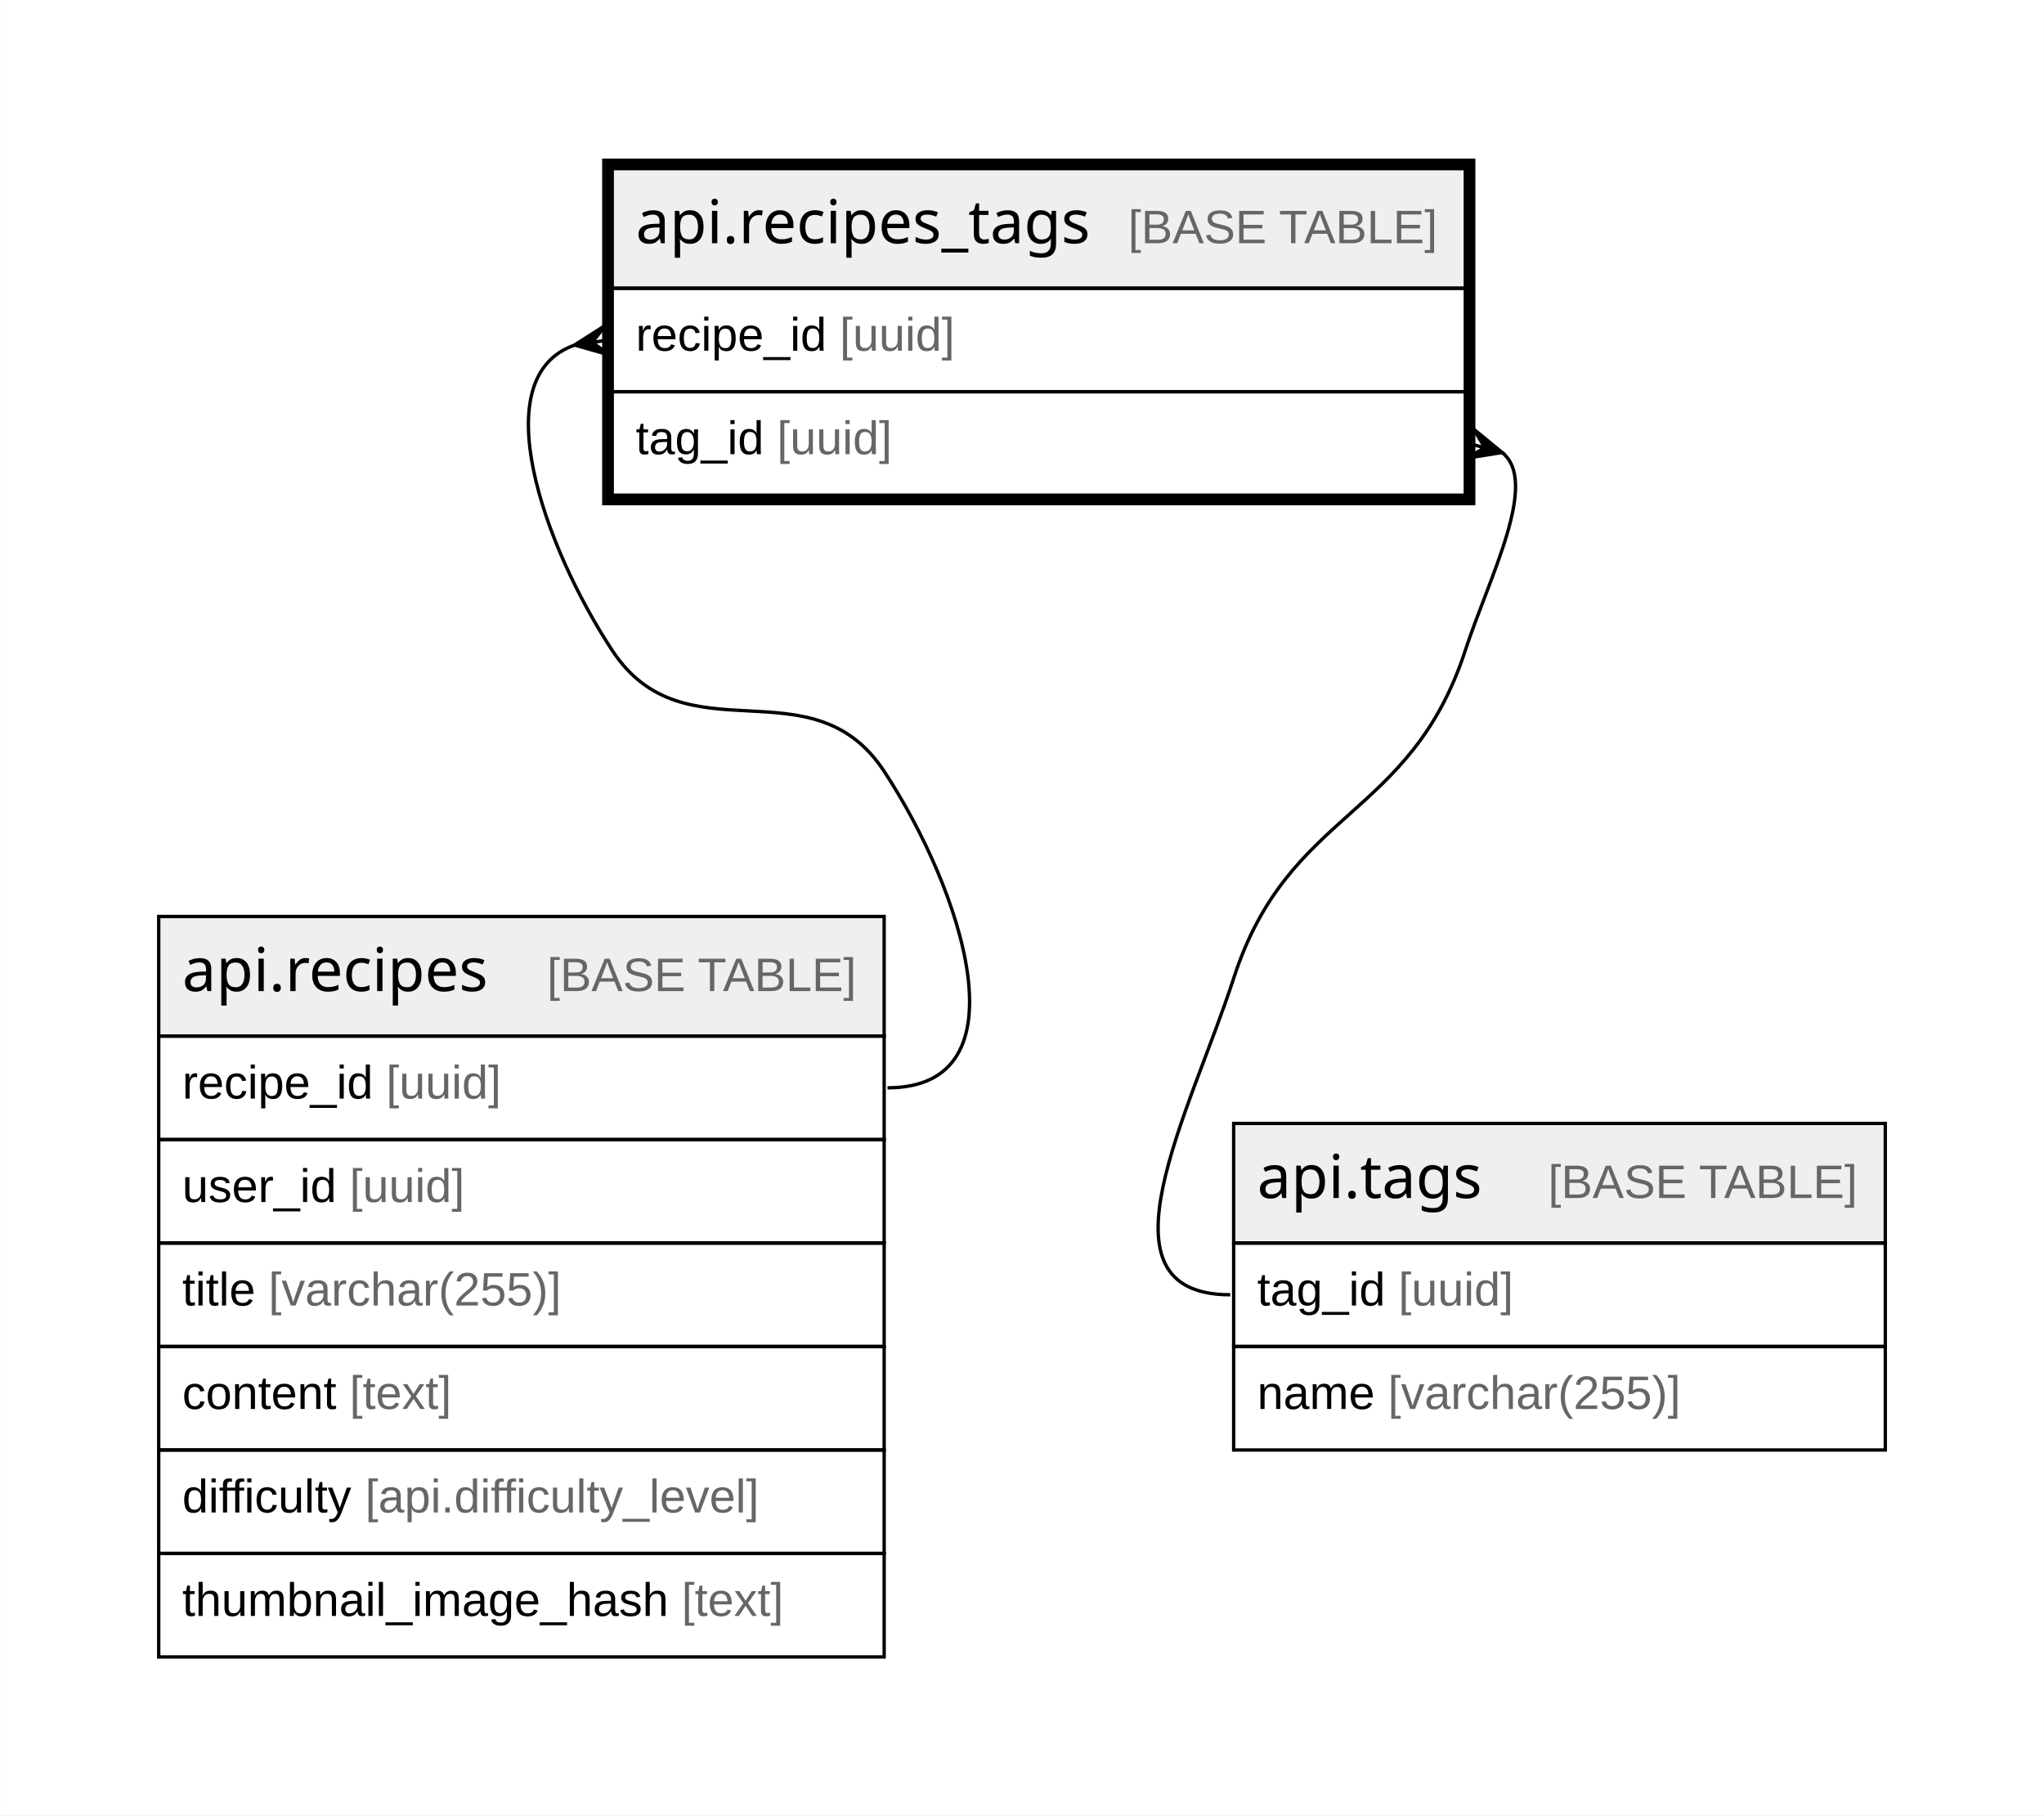
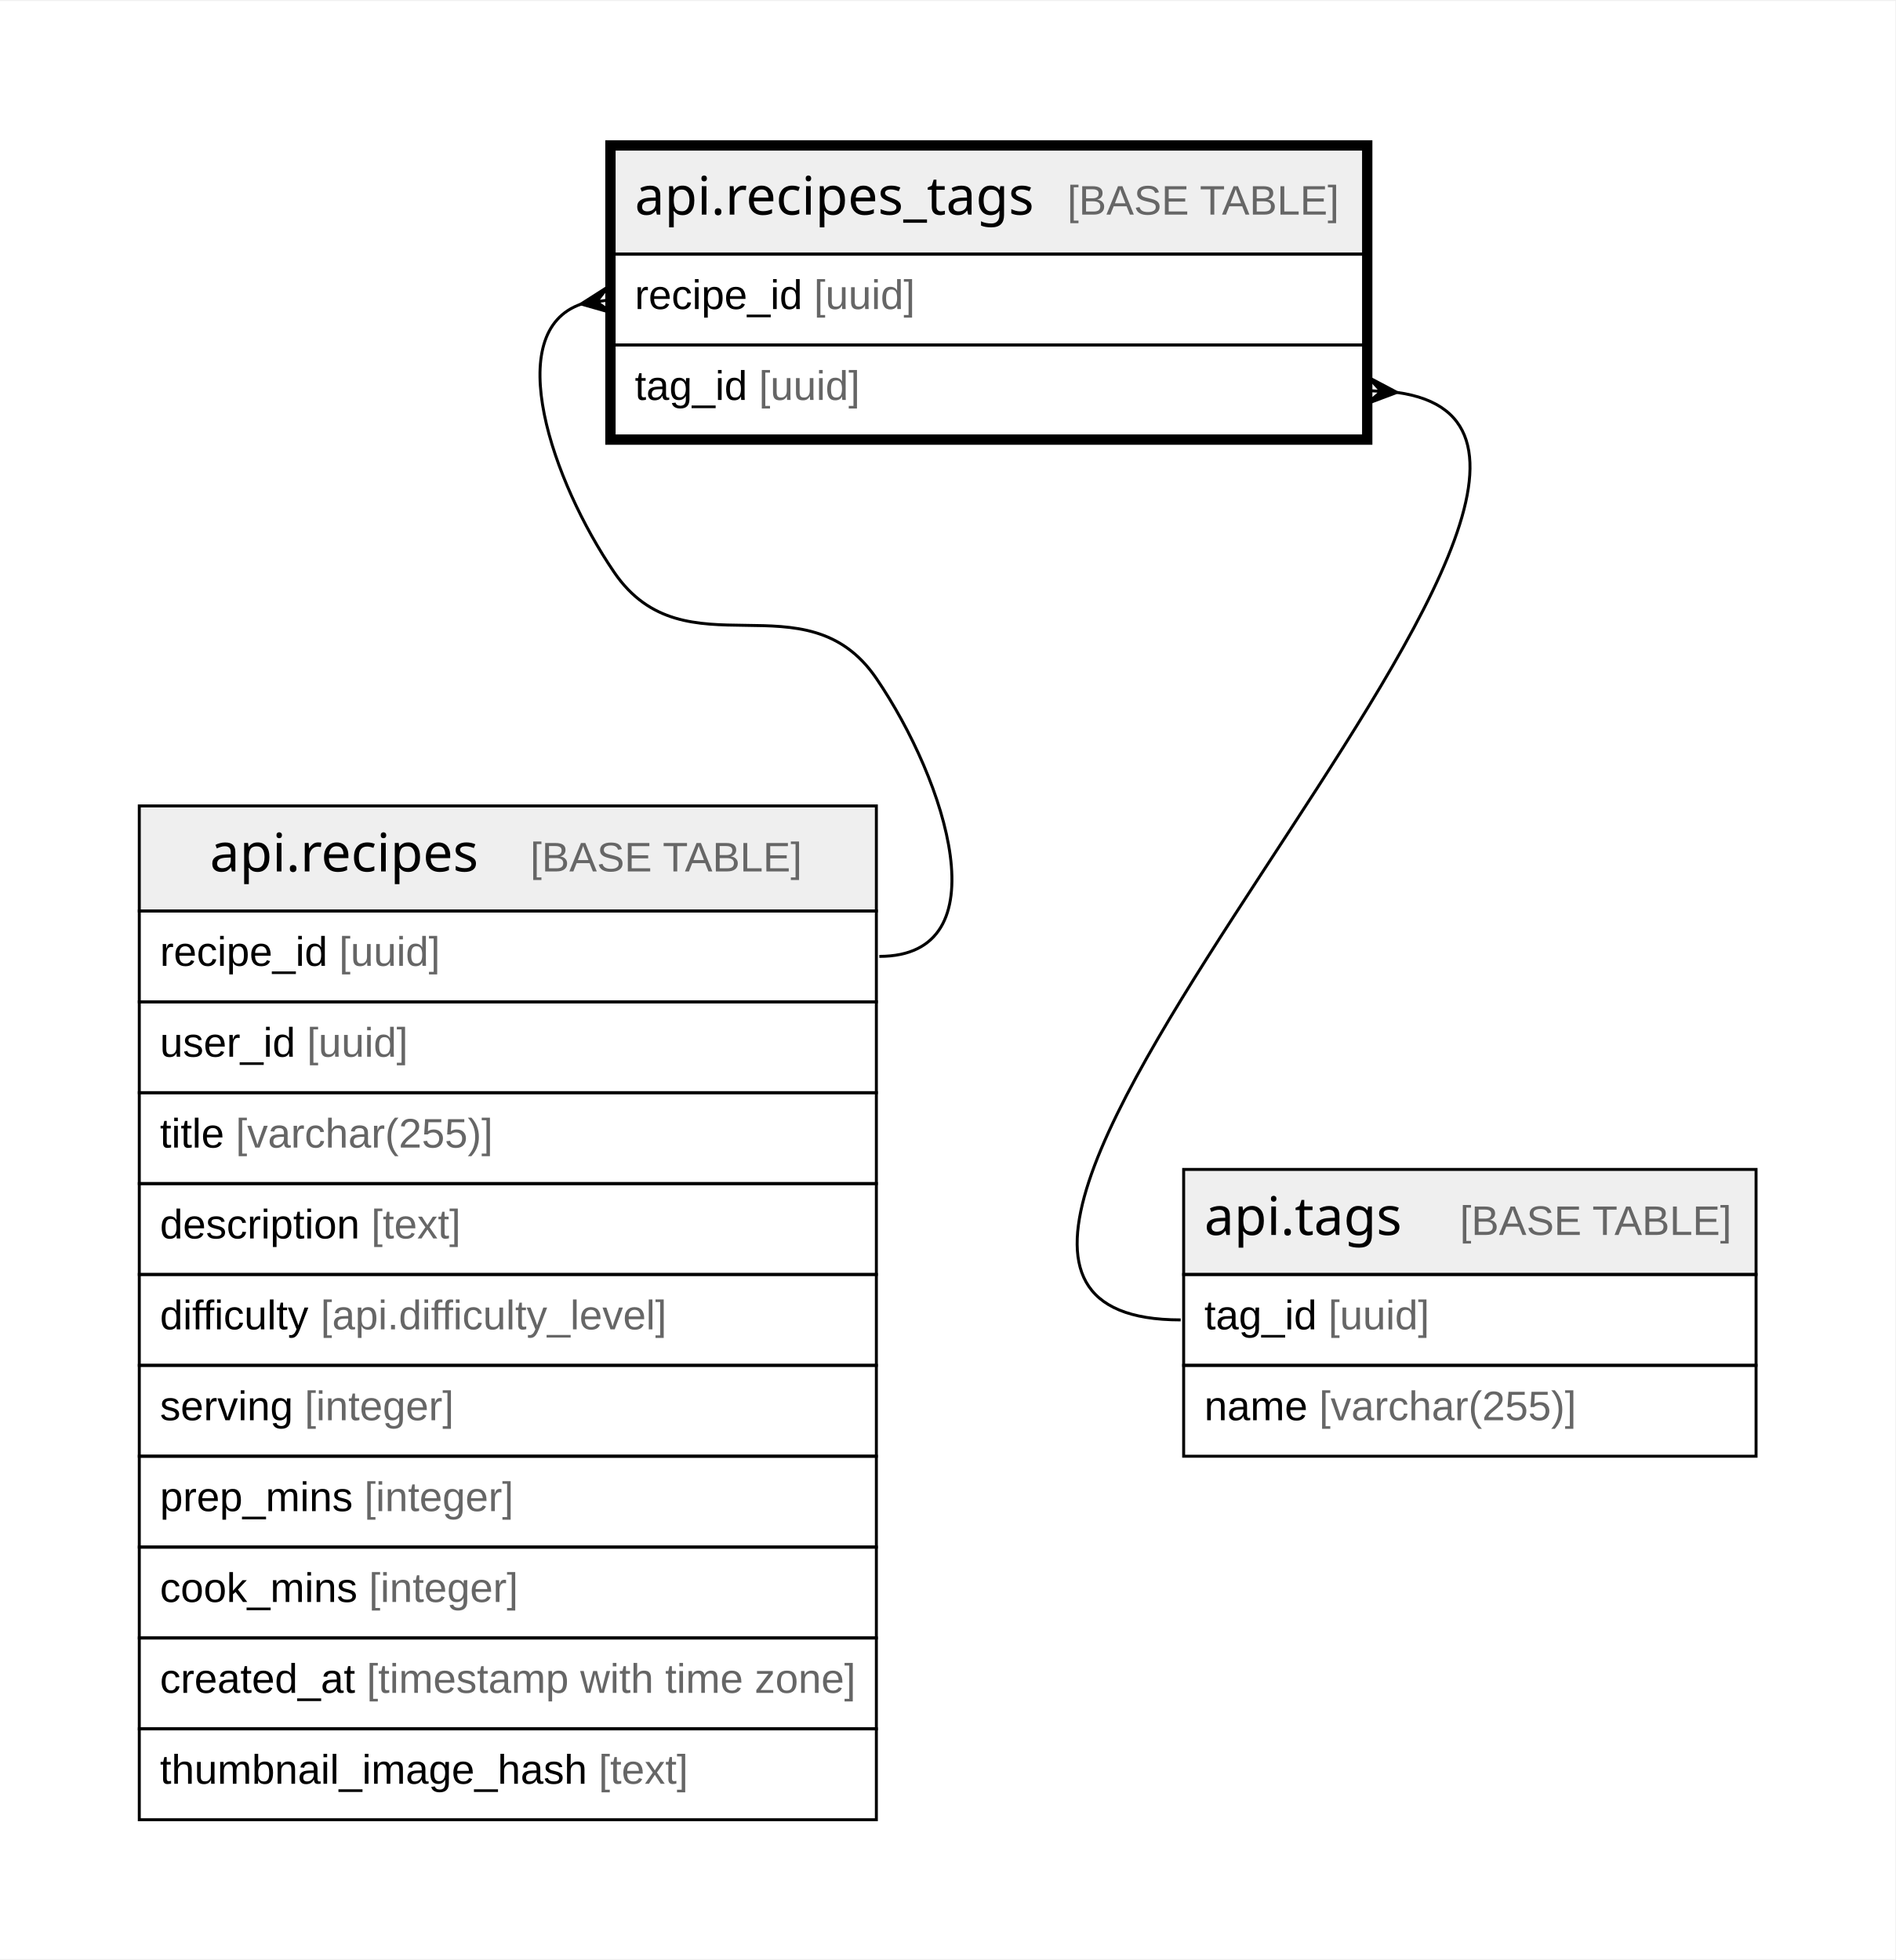
- <svg xmlns="http://www.w3.org/2000/svg" width="608pt" height="540pt" viewBox="0.00 0.00 608.36 540.40">
-   <g id="graph0" class="graph" transform="scale(1 1) rotate(0) translate(4 536.4)">
-     <polygon fill="white" stroke="none" points="-4,4 -4,-536.4 604.36,-536.4 604.36,4 -4,4" />
+ <svg xmlns="http://www.w3.org/2000/svg" width="642pt" height="664pt" viewBox="0.00 0.00 642.27 663.60">
+   <g id="graph0" class="graph" transform="scale(1 1) rotate(0) translate(4 659.6)">
+     <polygon fill="white" stroke="none" points="-4,4 -4,-659.6 638.27,-659.6 638.27,4 -4,4" />
    <g id="node1" class="node">
-       <polygon fill="#efefef" stroke="none" points="178.2,-450.6 178.2,-486.2 432.14,-486.2 432.14,-450.6 178.2,-450.6" />
-       <polygon fill="none" stroke="black" points="178.2,-450.6 178.2,-486.2 432.14,-486.2 432.14,-450.6 178.2,-450.6" />
-       <text text-anchor="start" x="185.2" y="-464" font-family="Arial Bold" font-size="18.00">api.recipes_tags</text>
-       <text text-anchor="start" x="300.66" y="-464" font-family="Arial" font-size="14.00">    </text>
-       <text text-anchor="start" x="331.77" y="-464" font-family="Arial" font-size="14.00" fill="#666666">[BASE TABLE]</text>
-       <polygon fill="none" stroke="black" points="178.2,-419.8 178.2,-450.6 432.14,-450.6 432.14,-419.8 178.2,-419.8" />
-       <text text-anchor="start" x="185.2" y="-432" font-family="Arial" font-size="14.00">recipe_id </text>
-       <text text-anchor="start" x="245.91" y="-432" font-family="Arial" font-size="14.00" fill="#666666">[uuid]</text>
-       <polygon fill="none" stroke="black" points="178.2,-389 178.2,-419.8 432.14,-419.8 432.14,-389 178.2,-389" />
-       <text text-anchor="start" x="185.2" y="-401.2" font-family="Arial" font-size="14.00">tag_id </text>
-       <text text-anchor="start" x="227.24" y="-401.2" font-family="Arial" font-size="14.00" fill="#666666">[uuid]</text>
-       <polygon fill="none" stroke="black" stroke-width="3" points="176.7,-387.5 176.7,-487.7 433.64,-487.7 433.64,-387.5 176.7,-387.5" />
+       <polygon fill="#efefef" stroke="none" points="204.11,-573.8 204.11,-609.4 458.06,-609.4 458.06,-573.8 204.11,-573.8" />
+       <polygon fill="none" stroke="black" points="204.11,-573.8 204.11,-609.4 458.06,-609.4 458.06,-573.8 204.11,-573.8" />
+       <text text-anchor="start" x="211.11" y="-587.2" font-family="Arial Bold" font-size="18.00">api.recipes_tags</text>
+       <text text-anchor="start" x="326.57" y="-587.2" font-family="Arial" font-size="14.00">    </text>
+       <text text-anchor="start" x="357.68" y="-587.2" font-family="Arial" font-size="14.00" fill="#666666">[BASE TABLE]</text>
+       <polygon fill="none" stroke="black" points="204.11,-543 204.11,-573.8 458.06,-573.8 458.06,-543 204.11,-543" />
+       <text text-anchor="start" x="211.11" y="-555.2" font-family="Arial" font-size="14.00">recipe_id </text>
+       <text text-anchor="start" x="271.82" y="-555.2" font-family="Arial" font-size="14.00" fill="#666666">[uuid]</text>
+       <polygon fill="none" stroke="black" points="204.11,-512.2 204.11,-543 458.06,-543 458.06,-512.2 204.11,-512.2" />
+       <text text-anchor="start" x="211.11" y="-524.4" font-family="Arial" font-size="14.00">tag_id </text>
+       <text text-anchor="start" x="253.15" y="-524.4" font-family="Arial" font-size="14.00" fill="#666666">[uuid]</text>
+       <polygon fill="none" stroke="black" stroke-width="3" points="202.61,-510.7 202.61,-610.9 459.56,-610.9 459.56,-510.7 202.61,-510.7" />
    </g>
    <g id="node2" class="node">
-       <polygon fill="#efefef" stroke="none" points="43.2,-228 43.2,-263.6 259.15,-263.6 259.15,-228 43.2,-228" />
-       <polygon fill="none" stroke="black" points="43.2,-228 43.2,-263.6 259.15,-263.6 259.15,-228 43.2,-228" />
-       <text text-anchor="start" x="50.2" y="-241.4" font-family="Arial Bold" font-size="18.00">api.recipes</text>
-       <text text-anchor="start" x="127.66" y="-241.4" font-family="Arial" font-size="14.00">    </text>
-       <text text-anchor="start" x="158.78" y="-241.4" font-family="Arial" font-size="14.00" fill="#666666">[BASE TABLE]</text>
-       <polygon fill="none" stroke="black" points="43.2,-197.2 43.2,-228 259.15,-228 259.15,-197.2 43.2,-197.2" />
-       <text text-anchor="start" x="50.2" y="-209.4" font-family="Arial" font-size="14.00">recipe_id </text>
-       <text text-anchor="start" x="110.9" y="-209.4" font-family="Arial" font-size="14.00" fill="#666666">[uuid]</text>
-       <polygon fill="none" stroke="black" points="43.2,-166.4 43.2,-197.2 259.15,-197.2 259.15,-166.4 43.2,-166.4" />
-       <text text-anchor="start" x="50.2" y="-178.6" font-family="Arial" font-size="14.00">user_id </text>
-       <text text-anchor="start" x="100.01" y="-178.6" font-family="Arial" font-size="14.00" fill="#666666">[uuid]</text>
-       <polygon fill="none" stroke="black" points="43.2,-135.6 43.2,-166.4 259.15,-166.4 259.15,-135.6 43.2,-135.6" />
-       <text text-anchor="start" x="50.2" y="-147.8" font-family="Arial" font-size="14.00">title </text>
-       <text text-anchor="start" x="75.88" y="-147.8" font-family="Arial" font-size="14.00" fill="#666666">[varchar(255)]</text>
-       <polygon fill="none" stroke="black" points="43.2,-104.8 43.2,-135.6 259.15,-135.6 259.15,-104.8 43.2,-104.8" />
-       <text text-anchor="start" x="50.2" y="-117" font-family="Arial" font-size="14.00">content </text>
-       <text text-anchor="start" x="100.01" y="-117" font-family="Arial" font-size="14.00" fill="#666666">[text]</text>
-       <polygon fill="none" stroke="black" points="43.2,-74 43.2,-104.8 259.15,-104.8 259.15,-74 43.2,-74" />
-       <text text-anchor="start" x="50.2" y="-86.2" font-family="Arial" font-size="14.00">difficulty </text>
-       <text text-anchor="start" x="104.66" y="-86.2" font-family="Arial" font-size="14.00" fill="#666666">[api.difficulty_level]</text>
-       <polygon fill="none" stroke="black" points="43.2,-43.2 43.2,-74 259.15,-74 259.15,-43.2 43.2,-43.2" />
+       <polygon fill="#efefef" stroke="none" points="43.2,-351.2 43.2,-386.8 292.97,-386.8 292.97,-351.2 43.2,-351.2" />
+       <polygon fill="none" stroke="black" points="43.2,-351.2 43.2,-386.8 292.97,-386.8 292.97,-351.2 43.2,-351.2" />
+       <text text-anchor="start" x="67.11" y="-364.6" font-family="Arial Bold" font-size="18.00">api.recipes</text>
+       <text text-anchor="start" x="144.57" y="-364.6" font-family="Arial" font-size="14.00">    </text>
+       <text text-anchor="start" x="175.69" y="-364.6" font-family="Arial" font-size="14.00" fill="#666666">[BASE TABLE]</text>
+       <polygon fill="none" stroke="black" points="43.2,-320.4 43.2,-351.2 292.97,-351.2 292.97,-320.4 43.2,-320.4" />
+       <text text-anchor="start" x="50.2" y="-332.6" font-family="Arial" font-size="14.00">recipe_id </text>
+       <text text-anchor="start" x="110.9" y="-332.6" font-family="Arial" font-size="14.00" fill="#666666">[uuid]</text>
+       <polygon fill="none" stroke="black" points="43.2,-289.6 43.2,-320.4 292.97,-320.4 292.97,-289.6 43.2,-289.6" />
+       <text text-anchor="start" x="50.2" y="-301.8" font-family="Arial" font-size="14.00">user_id </text>
+       <text text-anchor="start" x="100.01" y="-301.8" font-family="Arial" font-size="14.00" fill="#666666">[uuid]</text>
+       <polygon fill="none" stroke="black" points="43.2,-258.8 43.2,-289.6 292.97,-289.6 292.97,-258.8 43.2,-258.8" />
+       <text text-anchor="start" x="50.2" y="-271" font-family="Arial" font-size="14.00">title </text>
+       <text text-anchor="start" x="75.88" y="-271" font-family="Arial" font-size="14.00" fill="#666666">[varchar(255)]</text>
+       <polygon fill="none" stroke="black" points="43.2,-228 43.2,-258.8 292.97,-258.8 292.97,-228 43.2,-228" />
+       <text text-anchor="start" x="50.2" y="-240.2" font-family="Arial" font-size="14.00">description </text>
+       <text text-anchor="start" x="121.79" y="-240.2" font-family="Arial" font-size="14.00" fill="#666666">[text]</text>
+       <polygon fill="none" stroke="black" points="43.2,-197.2 43.2,-228 292.97,-228 292.97,-197.2 43.2,-197.2" />
+       <text text-anchor="start" x="50.2" y="-209.4" font-family="Arial" font-size="14.00">difficulty </text>
+       <text text-anchor="start" x="104.66" y="-209.4" font-family="Arial" font-size="14.00" fill="#666666">[api.difficulty_level]</text>
+       <polygon fill="none" stroke="black" points="43.2,-166.4 43.2,-197.2 292.97,-197.2 292.97,-166.4 43.2,-166.4" />
+       <text text-anchor="start" x="50.2" y="-178.6" font-family="Arial" font-size="14.00">serving </text>
+       <text text-anchor="start" x="99.22" y="-178.6" font-family="Arial" font-size="14.00" fill="#666666">[integer]</text>
+       <polygon fill="none" stroke="black" points="43.2,-135.6 43.2,-166.4 292.97,-166.4 292.97,-135.6 43.2,-135.6" />
+       <text text-anchor="start" x="50.2" y="-147.8" font-family="Arial" font-size="14.00">prep_mins </text>
+       <text text-anchor="start" x="119.45" y="-147.8" font-family="Arial" font-size="14.00" fill="#666666">[integer]</text>
+       <polygon fill="none" stroke="black" points="43.2,-104.8 43.2,-135.6 292.97,-135.6 292.97,-104.8 43.2,-104.8" />
+       <text text-anchor="start" x="50.2" y="-117" font-family="Arial" font-size="14.00">cook_mins </text>
+       <text text-anchor="start" x="121.01" y="-117" font-family="Arial" font-size="14.00" fill="#666666">[integer]</text>
+       <polygon fill="none" stroke="black" points="43.2,-74 43.2,-104.8 292.97,-104.8 292.97,-74 43.2,-74" />
+       <text text-anchor="start" x="50.2" y="-86.2" font-family="Arial" font-size="14.00">created_at </text>
+       <text text-anchor="start" x="120.25" y="-86.2" font-family="Arial" font-size="14.00" fill="#666666">[timestamp with time zone]</text>
+       <polygon fill="none" stroke="black" points="43.2,-43.2 43.2,-74 292.97,-74 292.97,-43.2 43.2,-43.2" />
      <text text-anchor="start" x="50.2" y="-55.4" font-family="Arial" font-size="14.00">thumbnail_image_hash </text>
      <text text-anchor="start" x="198.85" y="-55.4" font-family="Arial" font-size="14.00" fill="#666666">[text]</text>
    </g>
    <g id="edge1" class="edge">
-       <path fill="none" stroke="black" d="M167.2,-433.74C139.82,-424.52 157.76,-373.9 178.2,-342.8 199.83,-309.9 237.52,-339.7 259.15,-306.8 282.14,-271.81 302.02,-212.6 260.15,-212.6" />
-       <polygon fill="black" stroke="black" points="166.98,-433.7 176.22,-439.6 172.26,-434.48 176.54,-435.1 176.54,-435.1 176.54,-435.1 172.26,-434.48 177.52,-430.7 166.98,-433.7" />
+       <path fill="none" stroke="black" d="M193.1,-556.93C165.63,-547.65 183.15,-496.75 204.11,-466 228.12,-430.79 268.97,-465.21 292.97,-430 316.55,-395.4 335.84,-335.8 293.97,-335.8" />
+       <polygon fill="black" stroke="black" points="192.89,-556.9 202.13,-562.8 198.17,-557.67 202.45,-558.3 202.45,-558.3 202.45,-558.3 198.17,-557.67 203.44,-553.9 192.89,-556.9" />
    </g>
    <g id="node3" class="node">
-       <polygon fill="#efefef" stroke="none" points="363.19,-166.4 363.19,-202 557.16,-202 557.16,-166.4 363.19,-166.4" />
-       <polygon fill="none" stroke="black" points="363.19,-166.4 363.19,-202 557.16,-202 557.16,-166.4 363.19,-166.4" />
-       <text text-anchor="start" x="370.19" y="-179.8" font-family="Arial Bold" font-size="18.00">api.tags</text>
-       <text text-anchor="start" x="425.67" y="-179.8" font-family="Arial" font-size="14.00">    </text>
-       <text text-anchor="start" x="456.79" y="-179.8" font-family="Arial" font-size="14.00" fill="#666666">[BASE TABLE]</text>
-       <polygon fill="none" stroke="black" points="363.19,-135.6 363.19,-166.4 557.16,-166.4 557.16,-135.6 363.19,-135.6" />
-       <text text-anchor="start" x="370.19" y="-147.8" font-family="Arial" font-size="14.00">tag_id </text>
-       <text text-anchor="start" x="412.22" y="-147.8" font-family="Arial" font-size="14.00" fill="#666666">[uuid]</text>
-       <polygon fill="none" stroke="black" points="363.19,-104.8 363.19,-135.6 557.16,-135.6 557.16,-104.8 363.19,-104.8" />
-       <text text-anchor="start" x="370.19" y="-117" font-family="Arial" font-size="14.00">name </text>
-       <text text-anchor="start" x="409.1" y="-117" font-family="Arial" font-size="14.00" fill="#666666">[varchar(255)]</text>
+       <polygon fill="#efefef" stroke="none" points="397.1,-228 397.1,-263.6 591.07,-263.6 591.07,-228 397.1,-228" />
+       <polygon fill="none" stroke="black" points="397.1,-228 397.1,-263.6 591.07,-263.6 591.07,-228 397.1,-228" />
+       <text text-anchor="start" x="404.1" y="-241.4" font-family="Arial Bold" font-size="18.00">api.tags</text>
+       <text text-anchor="start" x="459.58" y="-241.4" font-family="Arial" font-size="14.00">    </text>
+       <text text-anchor="start" x="490.7" y="-241.4" font-family="Arial" font-size="14.00" fill="#666666">[BASE TABLE]</text>
+       <polygon fill="none" stroke="black" points="397.1,-197.2 397.1,-228 591.07,-228 591.07,-197.2 397.1,-197.2" />
+       <text text-anchor="start" x="404.1" y="-209.4" font-family="Arial" font-size="14.00">tag_id </text>
+       <text text-anchor="start" x="446.13" y="-209.4" font-family="Arial" font-size="14.00" fill="#666666">[uuid]</text>
+       <polygon fill="none" stroke="black" points="397.1,-166.4 397.1,-197.2 591.07,-197.2 591.07,-166.4 397.1,-166.4" />
+       <text text-anchor="start" x="404.1" y="-178.6" font-family="Arial" font-size="14.00">name </text>
+       <text text-anchor="start" x="443.01" y="-178.6" font-family="Arial" font-size="14.00" fill="#666666">[varchar(255)]</text>
    </g>
    <g id="edge2" class="edge">
-       <path fill="none" stroke="black" d="M443.06,-401.73C454.31,-392.98 439.25,-364.56 432.14,-342.8 415.66,-292.31 379.53,-295.73 363.19,-245.2 350.3,-205.36 320.32,-151 362.19,-151" />
-       <polygon fill="black" stroke="black" points="443.12,-401.71 432.3,-399.97 437.97,-403.1 433.79,-404.23 433.79,-404.23 433.79,-404.23 437.97,-403.1 434.64,-408.66 443.12,-401.71" />
+       <path fill="none" stroke="black" d="M469.34,-526.95C583.79,-511.21 257.09,-212.6 396.1,-212.6" />
+       <polygon fill="black" stroke="black" points="469.37,-526.95 459.11,-523.09 464.05,-527.29 459.72,-527.56 459.72,-527.56 459.72,-527.56 464.05,-527.29 459.67,-532.07 469.37,-526.95" />
    </g>
  </g>
</svg>
